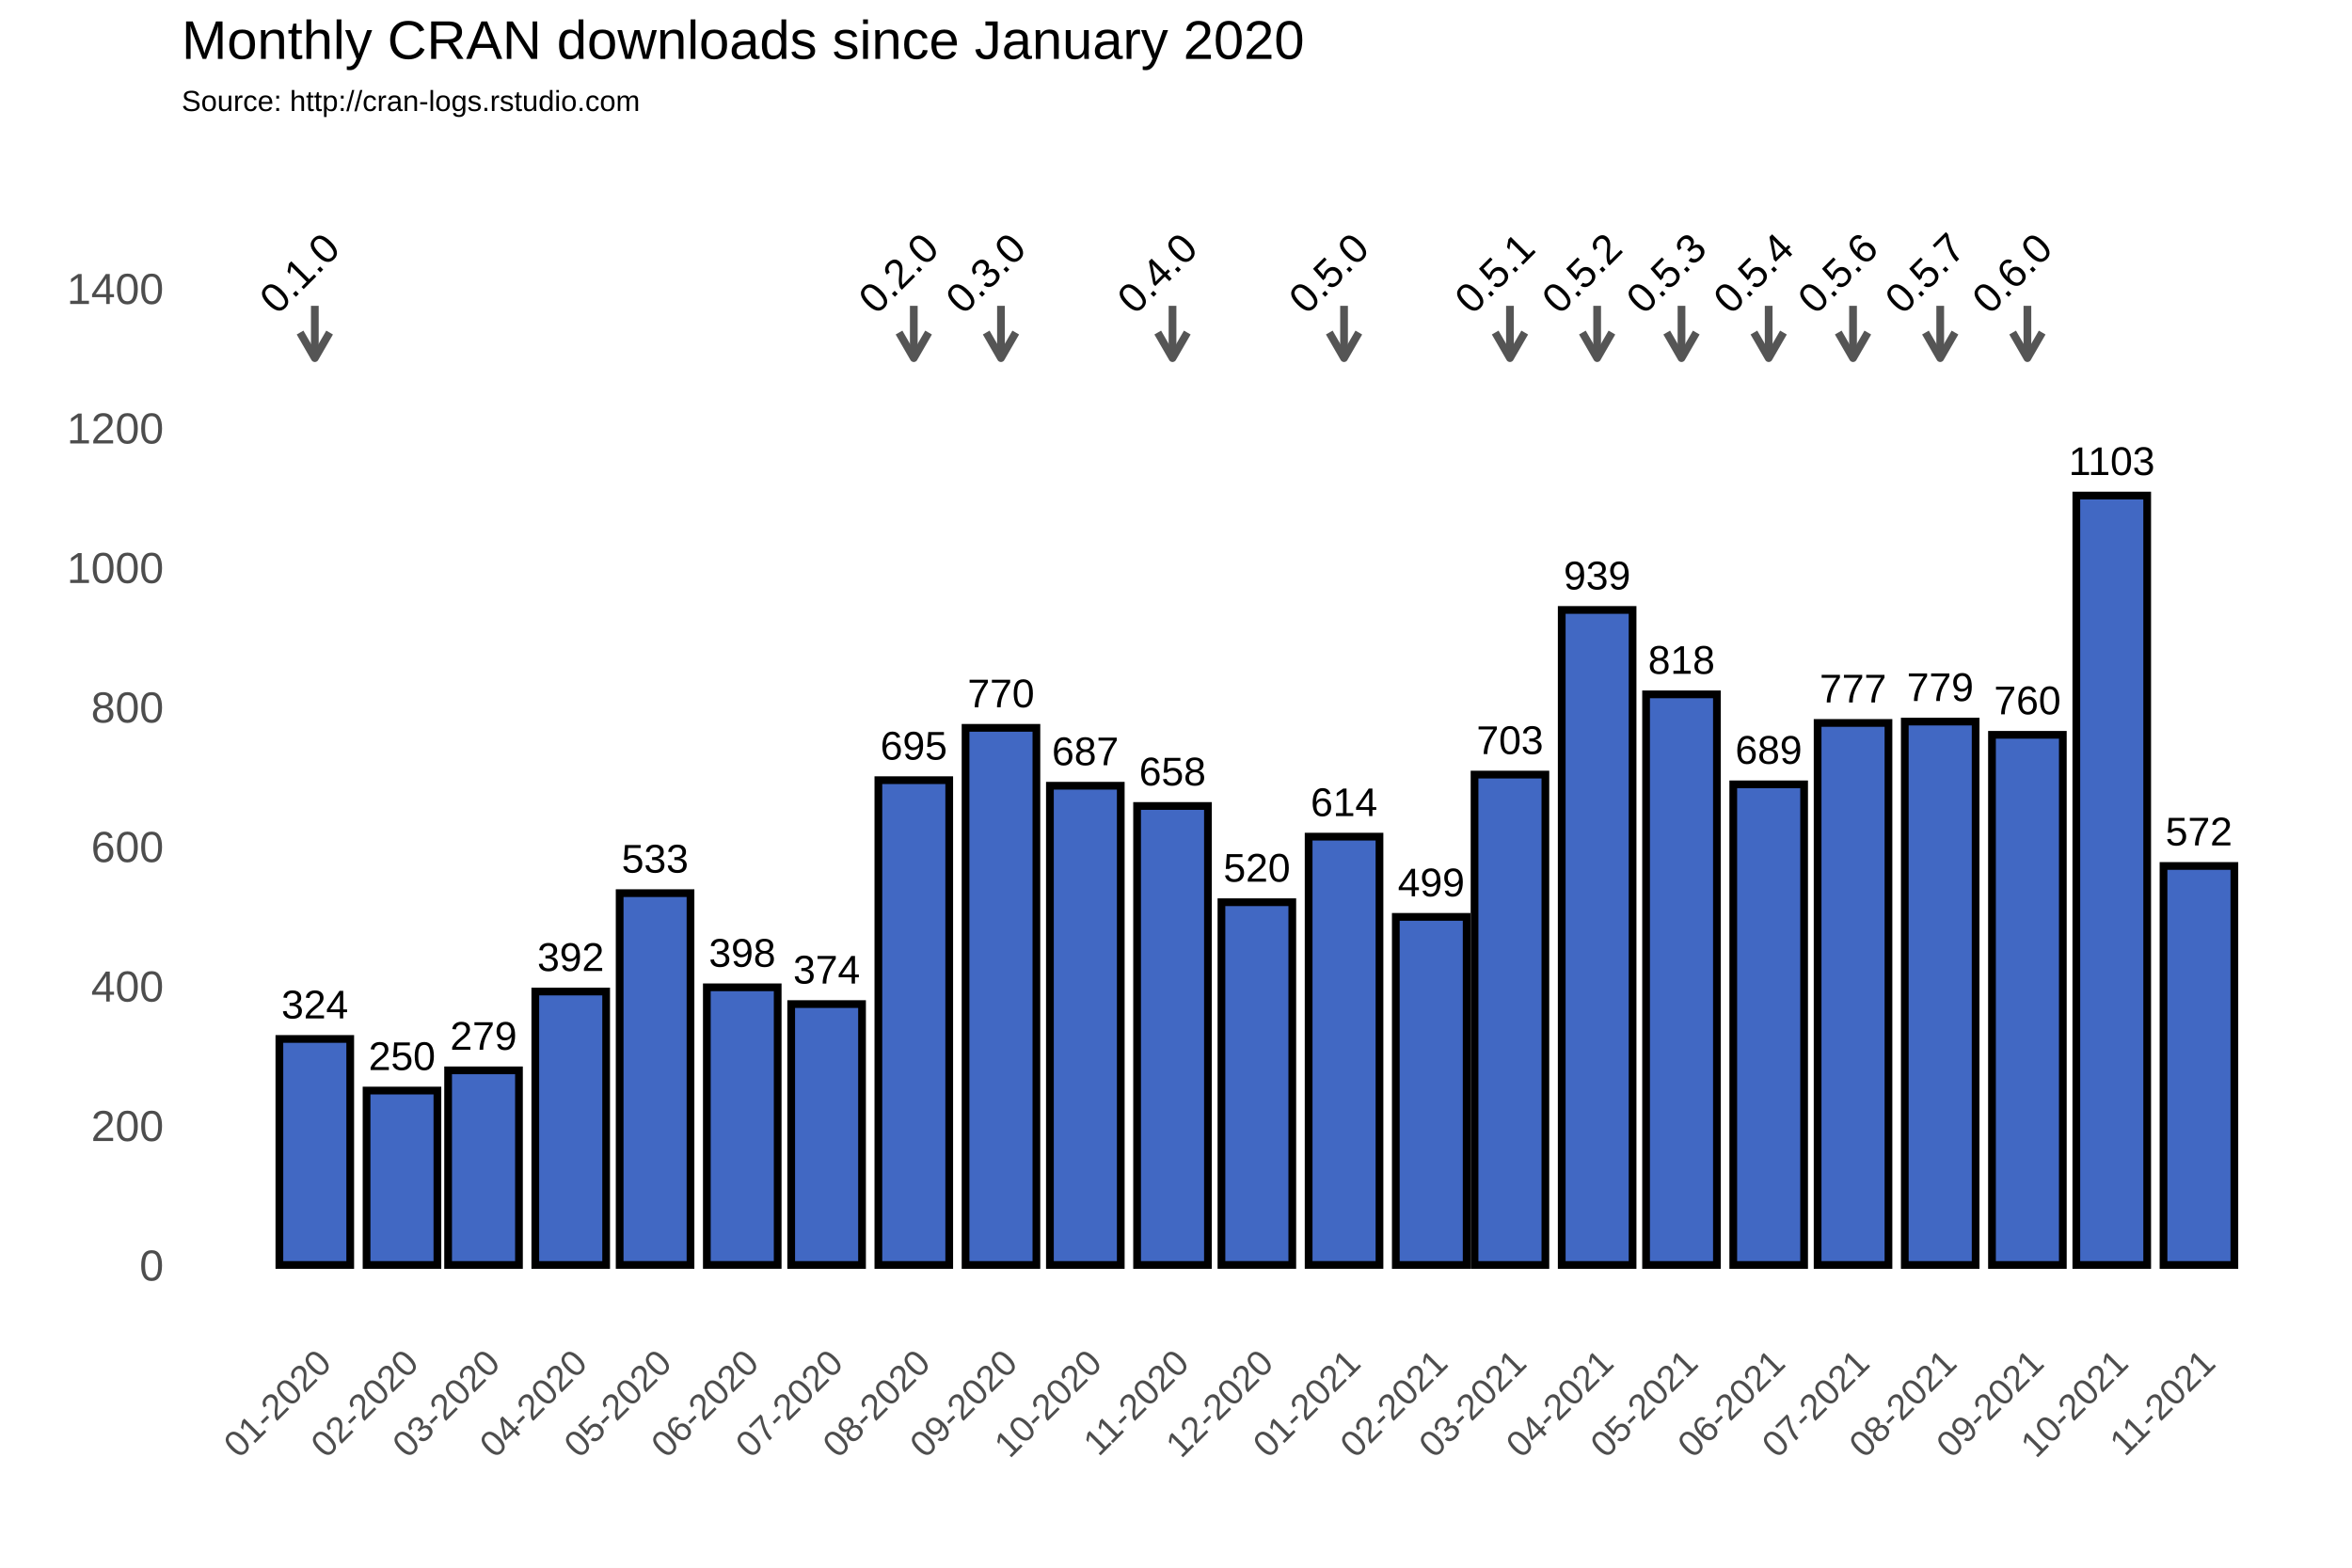
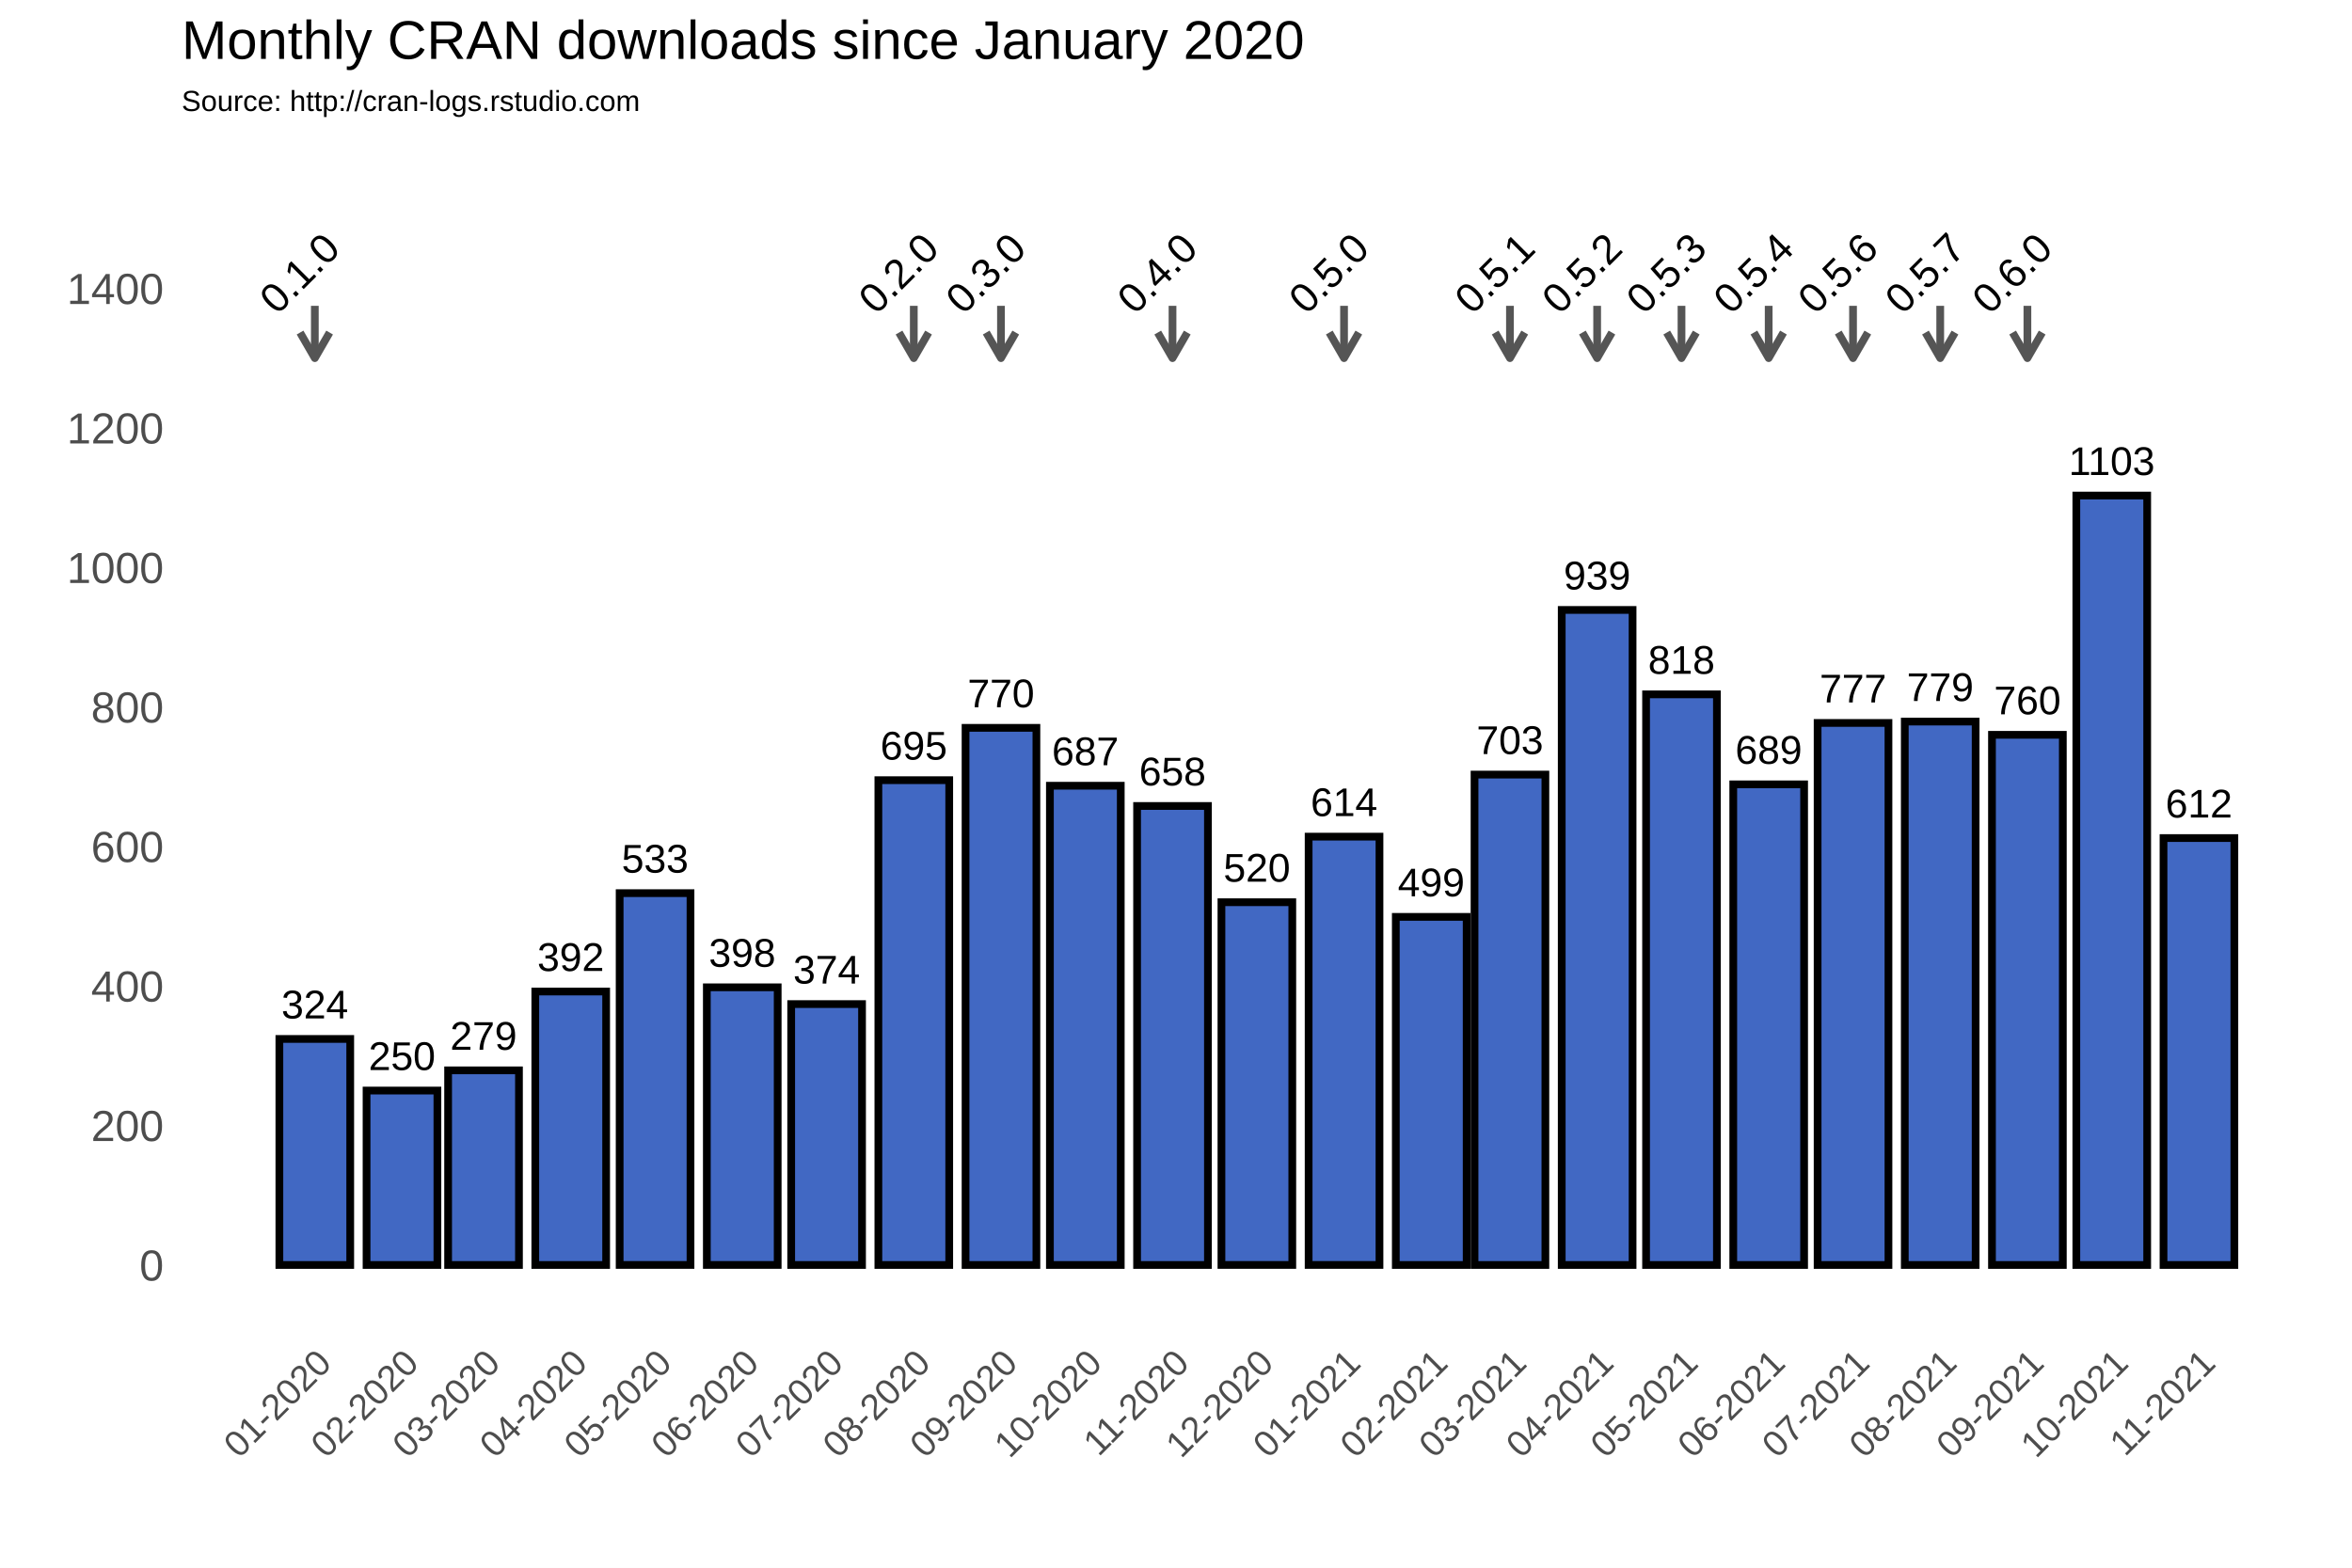
<svg xmlns="http://www.w3.org/2000/svg" class="svglite" width="648.00pt" height="432.00pt" viewBox="0 0 648.00 432.00">
  <defs>
    <style type="text/css">
    .svglite line, .svglite polyline, .svglite polygon, .svglite path, .svglite rect, .svglite circle {
      fill: none;
      stroke: #000000;
      stroke-linecap: round;
      stroke-linejoin: round;
      stroke-miterlimit: 10.00;
    }
  </style>
  </defs>
  <rect width="100%" height="100%" style="stroke: none; fill: #FFFFFF;" />
  <defs>
    <clipPath id="cpMC4wMHw2NDguMDB8MC4wMHw0MzIuMDA=">
      <rect x="0.00" y="0.00" width="648.00" height="432.00" />
    </clipPath>
  </defs>
  <g clip-path="url(#cpMC4wMHw2NDguMDB8MC4wMHw0MzIuMDA=)">
    <rect x="0.00" y="0.00" width="648.00" height="432.00" style="stroke-width: 1.07; stroke: #FFFFFF; fill: #FFFFFF;" />
  </g>
  <defs>
    <clipPath id="cpNTAuMDR8NjQyLjUyfDM3Ljc2fDM2My4zOA==">
      <rect x="50.04" y="37.76" width="592.48" height="325.62" />
    </clipPath>
  </defs>
  <g clip-path="url(#cpNTAuMDR8NjQyLjUyfDM3Ljc2fDM2My4zOA==)">
    <rect x="50.04" y="37.76" width="592.48" height="325.62" style="stroke-width: 1.07; stroke: none;" />
    <polyline points="50.04,329.36 642.52,329.36 " style="stroke-width: 0.53; stroke: #FFFFFF; stroke-linecap: butt;" />
    <polyline points="50.04,290.91 642.52,290.91 " style="stroke-width: 0.53; stroke: #FFFFFF; stroke-linecap: butt;" />
    <polyline points="50.04,252.47 642.52,252.47 " style="stroke-width: 0.53; stroke: #FFFFFF; stroke-linecap: butt;" />
    <polyline points="50.04,214.02 642.52,214.02 " style="stroke-width: 0.53; stroke: #FFFFFF; stroke-linecap: butt;" />
    <polyline points="50.04,175.58 642.52,175.58 " style="stroke-width: 0.53; stroke: #FFFFFF; stroke-linecap: butt;" />
    <polyline points="50.04,137.14 642.52,137.14 " style="stroke-width: 0.53; stroke: #FFFFFF; stroke-linecap: butt;" />
    <polyline points="50.04,98.69 642.52,98.69 " style="stroke-width: 0.53; stroke: #FFFFFF; stroke-linecap: butt;" />
    <polyline points="50.04,60.25 642.52,60.25 " style="stroke-width: 0.53; stroke: #FFFFFF; stroke-linecap: butt;" />
    <polyline points="50.04,41.03 642.52,41.03 " style="stroke-width: 0.53; stroke: #FFFFFF; stroke-linecap: butt;" />
    <polyline points="62.72,363.38 62.72,37.76 " style="stroke-width: 0.53; stroke: #FFFFFF; stroke-linecap: butt;" />
    <polyline points="74.73,363.38 74.73,37.76 " style="stroke-width: 0.53; stroke: #FFFFFF; stroke-linecap: butt;" />
    <polyline points="98.75,363.38 98.75,37.76 " style="stroke-width: 0.53; stroke: #FFFFFF; stroke-linecap: butt;" />
    <polyline points="121.99,363.38 121.99,37.76 " style="stroke-width: 0.53; stroke: #FFFFFF; stroke-linecap: butt;" />
    <polyline points="145.23,363.38 145.23,37.76 " style="stroke-width: 0.53; stroke: #FFFFFF; stroke-linecap: butt;" />
    <polyline points="168.86,363.38 168.86,37.76 " style="stroke-width: 0.53; stroke: #FFFFFF; stroke-linecap: butt;" />
    <polyline points="192.49,363.38 192.49,37.76 " style="stroke-width: 0.53; stroke: #FFFFFF; stroke-linecap: butt;" />
    <polyline points="216.12,363.38 216.12,37.76 " style="stroke-width: 0.53; stroke: #FFFFFF; stroke-linecap: butt;" />
    <polyline points="239.75,363.38 239.75,37.76 " style="stroke-width: 0.53; stroke: #FFFFFF; stroke-linecap: butt;" />
    <polyline points="263.77,363.38 263.77,37.76 " style="stroke-width: 0.53; stroke: #FFFFFF; stroke-linecap: butt;" />
    <polyline points="287.40,363.38 287.40,37.76 " style="stroke-width: 0.53; stroke: #FFFFFF; stroke-linecap: butt;" />
    <polyline points="311.03,363.38 311.03,37.76 " style="stroke-width: 0.53; stroke: #FFFFFF; stroke-linecap: butt;" />
    <polyline points="334.66,363.38 334.66,37.76 " style="stroke-width: 0.53; stroke: #FFFFFF; stroke-linecap: butt;" />
    <polyline points="358.29,363.38 358.29,37.76 " style="stroke-width: 0.53; stroke: #FFFFFF; stroke-linecap: butt;" />
    <polyline points="382.31,363.38 382.31,37.76 " style="stroke-width: 0.53; stroke: #FFFFFF; stroke-linecap: butt;" />
    <polyline points="405.16,363.38 405.16,37.76 " style="stroke-width: 0.53; stroke: #FFFFFF; stroke-linecap: butt;" />
    <polyline points="428.02,363.38 428.02,37.76 " style="stroke-width: 0.53; stroke: #FFFFFF; stroke-linecap: butt;" />
    <polyline points="451.65,363.38 451.65,37.76 " style="stroke-width: 0.53; stroke: #FFFFFF; stroke-linecap: butt;" />
    <polyline points="475.28,363.38 475.28,37.76 " style="stroke-width: 0.53; stroke: #FFFFFF; stroke-linecap: butt;" />
    <polyline points="498.91,363.38 498.91,37.76 " style="stroke-width: 0.53; stroke: #FFFFFF; stroke-linecap: butt;" />
    <polyline points="522.54,363.38 522.54,37.76 " style="stroke-width: 0.53; stroke: #FFFFFF; stroke-linecap: butt;" />
    <polyline points="546.56,363.38 546.56,37.76 " style="stroke-width: 0.53; stroke: #FFFFFF; stroke-linecap: butt;" />
    <polyline points="570.19,363.38 570.19,37.76 " style="stroke-width: 0.53; stroke: #FFFFFF; stroke-linecap: butt;" />
    <polyline points="593.82,363.38 593.82,37.76 " style="stroke-width: 0.53; stroke: #FFFFFF; stroke-linecap: butt;" />
    <polyline points="617.84,363.38 617.84,37.76 " style="stroke-width: 0.53; stroke: #FFFFFF; stroke-linecap: butt;" />
    <polyline points="629.85,363.38 629.85,37.76 " style="stroke-width: 0.53; stroke: #FFFFFF; stroke-linecap: butt;" />
    <polyline points="50.04,348.58 642.52,348.58 " style="stroke-width: 1.07; stroke: #FFFFFF; stroke-linecap: butt;" />
    <polyline points="50.04,310.13 642.52,310.13 " style="stroke-width: 1.07; stroke: #FFFFFF; stroke-linecap: butt;" />
    <polyline points="50.04,271.69 642.52,271.69 " style="stroke-width: 1.07; stroke: #FFFFFF; stroke-linecap: butt;" />
    <polyline points="50.04,233.25 642.52,233.25 " style="stroke-width: 1.07; stroke: #FFFFFF; stroke-linecap: butt;" />
    <polyline points="50.04,194.80 642.52,194.80 " style="stroke-width: 1.07; stroke: #FFFFFF; stroke-linecap: butt;" />
    <polyline points="50.04,156.36 642.52,156.36 " style="stroke-width: 1.07; stroke: #FFFFFF; stroke-linecap: butt;" />
    <polyline points="50.04,117.91 642.52,117.91 " style="stroke-width: 1.07; stroke: #FFFFFF; stroke-linecap: butt;" />
    <polyline points="50.04,79.47 642.52,79.47 " style="stroke-width: 1.07; stroke: #FFFFFF; stroke-linecap: butt;" />
    <polyline points="86.74,363.38 86.74,37.76 " style="stroke-width: 1.07; stroke: #FFFFFF; stroke-linecap: butt;" />
    <polyline points="110.75,363.38 110.75,37.76 " style="stroke-width: 1.07; stroke: #FFFFFF; stroke-linecap: butt;" />
    <polyline points="133.22,363.38 133.22,37.76 " style="stroke-width: 1.07; stroke: #FFFFFF; stroke-linecap: butt;" />
    <polyline points="157.24,363.38 157.24,37.76 " style="stroke-width: 1.07; stroke: #FFFFFF; stroke-linecap: butt;" />
    <polyline points="180.48,363.38 180.48,37.76 " style="stroke-width: 1.07; stroke: #FFFFFF; stroke-linecap: butt;" />
    <polyline points="204.50,363.38 204.50,37.76 " style="stroke-width: 1.07; stroke: #FFFFFF; stroke-linecap: butt;" />
    <polyline points="227.74,363.38 227.74,37.76 " style="stroke-width: 1.07; stroke: #FFFFFF; stroke-linecap: butt;" />
    <polyline points="251.76,363.38 251.76,37.76 " style="stroke-width: 1.07; stroke: #FFFFFF; stroke-linecap: butt;" />
    <polyline points="275.78,363.38 275.78,37.76 " style="stroke-width: 1.07; stroke: #FFFFFF; stroke-linecap: butt;" />
    <polyline points="299.02,363.38 299.02,37.76 " style="stroke-width: 1.07; stroke: #FFFFFF; stroke-linecap: butt;" />
    <polyline points="323.04,363.38 323.04,37.76 " style="stroke-width: 1.07; stroke: #FFFFFF; stroke-linecap: butt;" />
    <polyline points="346.28,363.38 346.28,37.76 " style="stroke-width: 1.07; stroke: #FFFFFF; stroke-linecap: butt;" />
    <polyline points="370.30,363.38 370.30,37.76 " style="stroke-width: 1.07; stroke: #FFFFFF; stroke-linecap: butt;" />
    <polyline points="394.32,363.38 394.32,37.76 " style="stroke-width: 1.07; stroke: #FFFFFF; stroke-linecap: butt;" />
    <polyline points="416.01,363.38 416.01,37.76 " style="stroke-width: 1.07; stroke: #FFFFFF; stroke-linecap: butt;" />
    <polyline points="440.03,363.38 440.03,37.76 " style="stroke-width: 1.07; stroke: #FFFFFF; stroke-linecap: butt;" />
    <polyline points="463.27,363.38 463.27,37.76 " style="stroke-width: 1.07; stroke: #FFFFFF; stroke-linecap: butt;" />
    <polyline points="487.29,363.38 487.29,37.76 " style="stroke-width: 1.07; stroke: #FFFFFF; stroke-linecap: butt;" />
    <polyline points="510.53,363.38 510.53,37.76 " style="stroke-width: 1.07; stroke: #FFFFFF; stroke-linecap: butt;" />
    <polyline points="534.55,363.38 534.55,37.76 " style="stroke-width: 1.07; stroke: #FFFFFF; stroke-linecap: butt;" />
    <polyline points="558.57,363.38 558.57,37.76 " style="stroke-width: 1.07; stroke: #FFFFFF; stroke-linecap: butt;" />
    <polyline points="581.81,363.38 581.81,37.76 " style="stroke-width: 1.07; stroke: #FFFFFF; stroke-linecap: butt;" />
    <polyline points="605.83,363.38 605.83,37.76 " style="stroke-width: 1.07; stroke: #FFFFFF; stroke-linecap: butt;" />
    <rect x="76.97" y="286.30" width="19.52" height="62.28" style="stroke-width: 2.13; stroke-linecap: square; stroke-linejoin: miter; fill: #4168C3;" />
    <rect x="100.99" y="300.52" width="19.52" height="48.06" style="stroke-width: 2.13; stroke-linecap: square; stroke-linejoin: miter; fill: #4168C3;" />
    <rect x="123.46" y="294.95" width="19.52" height="53.63" style="stroke-width: 2.13; stroke-linecap: square; stroke-linejoin: miter; fill: #4168C3;" />
    <rect x="147.48" y="273.23" width="19.52" height="75.35" style="stroke-width: 2.13; stroke-linecap: square; stroke-linejoin: miter; fill: #4168C3;" />
    <rect x="170.72" y="246.12" width="19.52" height="102.45" style="stroke-width: 2.13; stroke-linecap: square; stroke-linejoin: miter; fill: #4168C3;" />
    <rect x="194.74" y="272.07" width="19.52" height="76.50" style="stroke-width: 2.13; stroke-linecap: square; stroke-linejoin: miter; fill: #4168C3;" />
    <rect x="217.98" y="276.69" width="19.52" height="71.89" style="stroke-width: 2.13; stroke-linecap: square; stroke-linejoin: miter; fill: #4168C3;" />
    <rect x="242.00" y="214.99" width="19.52" height="133.59" style="stroke-width: 2.13; stroke-linecap: square; stroke-linejoin: miter; fill: #4168C3;" />
    <rect x="266.02" y="200.57" width="19.52" height="148.01" style="stroke-width: 2.13; stroke-linecap: square; stroke-linejoin: miter; fill: #4168C3;" />
    <rect x="289.26" y="216.52" width="19.52" height="132.06" style="stroke-width: 2.13; stroke-linecap: square; stroke-linejoin: miter; fill: #4168C3;" />
    <rect x="313.28" y="222.10" width="19.52" height="126.48" style="stroke-width: 2.13; stroke-linecap: square; stroke-linejoin: miter; fill: #4168C3;" />
    <rect x="336.52" y="248.62" width="19.52" height="99.95" style="stroke-width: 2.13; stroke-linecap: square; stroke-linejoin: miter; fill: #4168C3;" />
    <rect x="360.54" y="230.55" width="19.52" height="118.02" style="stroke-width: 2.13; stroke-linecap: square; stroke-linejoin: miter; fill: #4168C3;" />
    <rect x="384.56" y="252.66" width="19.52" height="95.92" style="stroke-width: 2.13; stroke-linecap: square; stroke-linejoin: miter; fill: #4168C3;" />
    <rect x="406.25" y="213.45" width="19.52" height="135.13" style="stroke-width: 2.13; stroke-linecap: square; stroke-linejoin: miter; fill: #4168C3;" />
    <rect x="430.27" y="168.08" width="19.52" height="180.50" style="stroke-width: 2.13; stroke-linecap: square; stroke-linejoin: miter; fill: #4168C3;" />
    <rect x="453.51" y="191.34" width="19.52" height="157.24" style="stroke-width: 2.13; stroke-linecap: square; stroke-linejoin: miter; fill: #4168C3;" />
    <rect x="477.53" y="216.14" width="19.52" height="132.44" style="stroke-width: 2.13; stroke-linecap: square; stroke-linejoin: miter; fill: #4168C3;" />
    <rect x="500.77" y="199.22" width="19.52" height="149.36" style="stroke-width: 2.13; stroke-linecap: square; stroke-linejoin: miter; fill: #4168C3;" />
    <rect x="524.79" y="198.84" width="19.52" height="149.74" style="stroke-width: 2.13; stroke-linecap: square; stroke-linejoin: miter; fill: #4168C3;" />
    <rect x="548.81" y="202.49" width="19.52" height="146.09" style="stroke-width: 2.13; stroke-linecap: square; stroke-linejoin: miter; fill: #4168C3;" />
    <rect x="572.05" y="136.56" width="19.52" height="212.02" style="stroke-width: 2.13; stroke-linecap: square; stroke-linejoin: miter; fill: #4168C3;" />
-     <rect x="596.07" y="238.63" width="19.52" height="109.95" style="stroke-width: 2.13; stroke-linecap: square; stroke-linejoin: miter; fill: #4168C3;" />
+     <rect x="596.07" y="230.94" width="19.52" height="117.64" style="stroke-width: 2.13; stroke-linecap: square; stroke-linejoin: miter; fill: #4168C3;" />
    <text x="86.74" y="280.64" text-anchor="middle" style="font-size: 11.04px; font-family: Arial;" textLength="18.40px" lengthAdjust="spacingAndGlyphs">324</text>
    <text x="110.75" y="294.86" text-anchor="middle" style="font-size: 11.04px; font-family: Arial;" textLength="18.40px" lengthAdjust="spacingAndGlyphs">250</text>
    <text x="133.22" y="289.29" text-anchor="middle" style="font-size: 11.04px; font-family: Arial;" textLength="18.40px" lengthAdjust="spacingAndGlyphs">279</text>
    <text x="157.24" y="267.57" text-anchor="middle" style="font-size: 11.04px; font-family: Arial;" textLength="18.40px" lengthAdjust="spacingAndGlyphs">392</text>
    <text x="180.48" y="240.46" text-anchor="middle" style="font-size: 11.04px; font-family: Arial;" textLength="18.40px" lengthAdjust="spacingAndGlyphs">533</text>
    <text x="204.50" y="266.41" text-anchor="middle" style="font-size: 11.04px; font-family: Arial;" textLength="18.40px" lengthAdjust="spacingAndGlyphs">398</text>
    <text x="227.74" y="271.03" text-anchor="middle" style="font-size: 11.04px; font-family: Arial;" textLength="18.40px" lengthAdjust="spacingAndGlyphs">374</text>
    <text x="251.76" y="209.32" text-anchor="middle" style="font-size: 11.04px; font-family: Arial;" textLength="18.40px" lengthAdjust="spacingAndGlyphs">695</text>
    <text x="275.78" y="194.91" text-anchor="middle" style="font-size: 11.04px; font-family: Arial;" textLength="18.40px" lengthAdjust="spacingAndGlyphs">770</text>
    <text x="299.02" y="210.86" text-anchor="middle" style="font-size: 11.04px; font-family: Arial;" textLength="18.40px" lengthAdjust="spacingAndGlyphs">687</text>
    <text x="323.04" y="216.44" text-anchor="middle" style="font-size: 11.04px; font-family: Arial;" textLength="18.40px" lengthAdjust="spacingAndGlyphs">658</text>
    <text x="346.28" y="242.96" text-anchor="middle" style="font-size: 11.04px; font-family: Arial;" textLength="18.40px" lengthAdjust="spacingAndGlyphs">520</text>
    <text x="370.30" y="224.89" text-anchor="middle" style="font-size: 11.04px; font-family: Arial;" textLength="18.40px" lengthAdjust="spacingAndGlyphs">614</text>
    <text x="394.32" y="247.00" text-anchor="middle" style="font-size: 11.04px; font-family: Arial;" textLength="18.40px" lengthAdjust="spacingAndGlyphs">499</text>
    <text x="416.01" y="207.79" text-anchor="middle" style="font-size: 11.04px; font-family: Arial;" textLength="18.40px" lengthAdjust="spacingAndGlyphs">703</text>
    <text x="440.03" y="162.42" text-anchor="middle" style="font-size: 11.04px; font-family: Arial;" textLength="18.40px" lengthAdjust="spacingAndGlyphs">939</text>
    <text x="463.27" y="185.68" text-anchor="middle" style="font-size: 11.04px; font-family: Arial;" textLength="18.40px" lengthAdjust="spacingAndGlyphs">818</text>
    <text x="487.29" y="210.48" text-anchor="middle" style="font-size: 11.04px; font-family: Arial;" textLength="18.40px" lengthAdjust="spacingAndGlyphs">689</text>
    <text x="510.53" y="193.56" text-anchor="middle" style="font-size: 11.04px; font-family: Arial;" textLength="18.40px" lengthAdjust="spacingAndGlyphs">777</text>
    <text x="534.55" y="193.18" text-anchor="middle" style="font-size: 11.04px; font-family: Arial;" textLength="18.40px" lengthAdjust="spacingAndGlyphs">779</text>
    <text x="558.57" y="196.83" text-anchor="middle" style="font-size: 11.04px; font-family: Arial;" textLength="18.40px" lengthAdjust="spacingAndGlyphs">760</text>
    <text x="581.81" y="130.90" text-anchor="middle" style="font-size: 11.04px; font-family: Arial;" textLength="23.72px" lengthAdjust="spacingAndGlyphs">1103</text>
-     <text x="605.83" y="232.97" text-anchor="middle" style="font-size: 11.04px; font-family: Arial;" textLength="18.40px" lengthAdjust="spacingAndGlyphs">572</text>
+     <text x="605.83" y="225.28" text-anchor="middle" style="font-size: 11.04px; font-family: Arial;" textLength="18.40px" lengthAdjust="spacingAndGlyphs">612</text>
    <line x1="86.74" y1="84.27" x2="86.74" y2="98.69" style="stroke-width: 2.13; stroke: #555555; stroke-linecap: butt;" />
    <polyline points="82.67,91.64 86.74,98.69 90.81,91.64 " style="stroke-width: 2.13; stroke: #555555; stroke-linecap: butt;" />
    <line x1="251.76" y1="84.27" x2="251.76" y2="98.69" style="stroke-width: 2.13; stroke: #555555; stroke-linecap: butt;" />
    <polyline points="247.69,91.64 251.76,98.69 255.83,91.64 " style="stroke-width: 2.13; stroke: #555555; stroke-linecap: butt;" />
    <line x1="275.78" y1="84.27" x2="275.78" y2="98.69" style="stroke-width: 2.13; stroke: #555555; stroke-linecap: butt;" />
    <polyline points="271.71,91.64 275.78,98.69 279.85,91.64 " style="stroke-width: 2.13; stroke: #555555; stroke-linecap: butt;" />
    <line x1="323.04" y1="84.27" x2="323.04" y2="98.69" style="stroke-width: 2.13; stroke: #555555; stroke-linecap: butt;" />
    <polyline points="318.97,91.64 323.04,98.69 327.11,91.64 " style="stroke-width: 2.13; stroke: #555555; stroke-linecap: butt;" />
    <line x1="370.30" y1="84.27" x2="370.30" y2="98.69" style="stroke-width: 2.13; stroke: #555555; stroke-linecap: butt;" />
    <polyline points="366.23,91.64 370.30,98.69 374.37,91.64 " style="stroke-width: 2.13; stroke: #555555; stroke-linecap: butt;" />
    <line x1="416.01" y1="84.27" x2="416.01" y2="98.69" style="stroke-width: 2.13; stroke: #555555; stroke-linecap: butt;" />
    <polyline points="411.94,91.64 416.01,98.69 420.08,91.64 " style="stroke-width: 2.13; stroke: #555555; stroke-linecap: butt;" />
    <line x1="440.03" y1="84.27" x2="440.03" y2="98.69" style="stroke-width: 2.13; stroke: #555555; stroke-linecap: butt;" />
    <polyline points="435.96,91.64 440.03,98.69 444.10,91.64 " style="stroke-width: 2.13; stroke: #555555; stroke-linecap: butt;" />
    <line x1="463.27" y1="84.27" x2="463.27" y2="98.69" style="stroke-width: 2.13; stroke: #555555; stroke-linecap: butt;" />
    <polyline points="459.20,91.64 463.27,98.69 467.34,91.64 " style="stroke-width: 2.13; stroke: #555555; stroke-linecap: butt;" />
    <line x1="487.29" y1="84.27" x2="487.29" y2="98.69" style="stroke-width: 2.13; stroke: #555555; stroke-linecap: butt;" />
    <polyline points="483.22,91.64 487.29,98.69 491.36,91.64 " style="stroke-width: 2.13; stroke: #555555; stroke-linecap: butt;" />
    <line x1="510.53" y1="84.27" x2="510.53" y2="98.69" style="stroke-width: 2.13; stroke: #555555; stroke-linecap: butt;" />
    <polyline points="506.46,91.64 510.53,98.69 514.60,91.64 " style="stroke-width: 2.13; stroke: #555555; stroke-linecap: butt;" />
    <line x1="534.55" y1="84.27" x2="534.55" y2="98.69" style="stroke-width: 2.13; stroke: #555555; stroke-linecap: butt;" />
    <polyline points="530.48,91.64 534.55,98.69 538.62,91.64 " style="stroke-width: 2.13; stroke: #555555; stroke-linecap: butt;" />
    <line x1="558.57" y1="84.27" x2="558.57" y2="98.69" style="stroke-width: 2.13; stroke: #555555; stroke-linecap: butt;" />
    <polyline points="554.50,91.64 558.57,98.69 562.64,91.64 " style="stroke-width: 2.13; stroke: #555555; stroke-linecap: butt;" />
    <text transform="translate(85.30,78.03) rotate(-45)" text-anchor="middle" style="font-size: 11.38px; font-family: Arial;" textLength="25.31px" lengthAdjust="spacingAndGlyphs">0.1.0</text>
    <text transform="translate(250.32,78.03) rotate(-45)" text-anchor="middle" style="font-size: 11.38px; font-family: Arial;" textLength="25.31px" lengthAdjust="spacingAndGlyphs">0.2.0</text>
    <text transform="translate(274.34,78.03) rotate(-45)" text-anchor="middle" style="font-size: 11.38px; font-family: Arial;" textLength="25.31px" lengthAdjust="spacingAndGlyphs">0.3.0</text>
    <text transform="translate(321.60,78.03) rotate(-45)" text-anchor="middle" style="font-size: 11.38px; font-family: Arial;" textLength="25.31px" lengthAdjust="spacingAndGlyphs">0.4.0</text>
    <text transform="translate(368.86,78.03) rotate(-45)" text-anchor="middle" style="font-size: 11.38px; font-family: Arial;" textLength="25.31px" lengthAdjust="spacingAndGlyphs">0.5.0</text>
    <text transform="translate(414.57,78.03) rotate(-45)" text-anchor="middle" style="font-size: 11.38px; font-family: Arial;" textLength="25.31px" lengthAdjust="spacingAndGlyphs">0.5.1</text>
    <text transform="translate(438.59,78.03) rotate(-45)" text-anchor="middle" style="font-size: 11.38px; font-family: Arial;" textLength="25.31px" lengthAdjust="spacingAndGlyphs">0.5.2</text>
    <text transform="translate(461.83,78.03) rotate(-45)" text-anchor="middle" style="font-size: 11.38px; font-family: Arial;" textLength="25.31px" lengthAdjust="spacingAndGlyphs">0.5.3</text>
    <text transform="translate(485.85,78.03) rotate(-45)" text-anchor="middle" style="font-size: 11.38px; font-family: Arial;" textLength="25.31px" lengthAdjust="spacingAndGlyphs">0.5.4</text>
    <text transform="translate(509.09,78.03) rotate(-45)" text-anchor="middle" style="font-size: 11.38px; font-family: Arial;" textLength="25.31px" lengthAdjust="spacingAndGlyphs">0.5.6</text>
    <text transform="translate(533.11,78.03) rotate(-45)" text-anchor="middle" style="font-size: 11.38px; font-family: Arial;" textLength="25.31px" lengthAdjust="spacingAndGlyphs">0.5.7</text>
    <text transform="translate(557.13,78.03) rotate(-45)" text-anchor="middle" style="font-size: 11.38px; font-family: Arial;" textLength="25.31px" lengthAdjust="spacingAndGlyphs">0.6.0</text>
  </g>
  <g clip-path="url(#cpMC4wMHw2NDguMDB8MC4wMHw0MzIuMDA=)">
    <text x="45.11" y="352.88" text-anchor="end" style="font-size: 12.00px; fill: #4D4D4D; font-family: Arial;" textLength="6.67px" lengthAdjust="spacingAndGlyphs">0</text>
    <text x="45.11" y="314.43" text-anchor="end" style="font-size: 12.00px; fill: #4D4D4D; font-family: Arial;" textLength="20.02px" lengthAdjust="spacingAndGlyphs">200</text>
    <text x="45.11" y="275.99" text-anchor="end" style="font-size: 12.00px; fill: #4D4D4D; font-family: Arial;" textLength="20.02px" lengthAdjust="spacingAndGlyphs">400</text>
    <text x="45.11" y="237.54" text-anchor="end" style="font-size: 12.00px; fill: #4D4D4D; font-family: Arial;" textLength="20.02px" lengthAdjust="spacingAndGlyphs">600</text>
    <text x="45.11" y="199.10" text-anchor="end" style="font-size: 12.00px; fill: #4D4D4D; font-family: Arial;" textLength="20.02px" lengthAdjust="spacingAndGlyphs">800</text>
    <text x="45.11" y="160.66" text-anchor="end" style="font-size: 12.00px; fill: #4D4D4D; font-family: Arial;" textLength="26.70px" lengthAdjust="spacingAndGlyphs">1000</text>
    <text x="45.11" y="122.21" text-anchor="end" style="font-size: 12.00px; fill: #4D4D4D; font-family: Arial;" textLength="26.70px" lengthAdjust="spacingAndGlyphs">1200</text>
    <text x="45.11" y="83.77" text-anchor="end" style="font-size: 12.00px; fill: #4D4D4D; font-family: Arial;" textLength="26.70px" lengthAdjust="spacingAndGlyphs">1400</text>
    <text transform="translate(91.80,376.17) rotate(-45)" text-anchor="end" style="font-size: 10.00px; fill: #4D4D4D; font-family: Arial;" textLength="36.73px" lengthAdjust="spacingAndGlyphs">01-2020</text>
    <text transform="translate(115.82,376.17) rotate(-45)" text-anchor="end" style="font-size: 10.00px; fill: #4D4D4D; font-family: Arial;" textLength="36.73px" lengthAdjust="spacingAndGlyphs">02-2020</text>
    <text transform="translate(138.29,376.17) rotate(-45)" text-anchor="end" style="font-size: 10.00px; fill: #4D4D4D; font-family: Arial;" textLength="36.73px" lengthAdjust="spacingAndGlyphs">03-2020</text>
    <text transform="translate(162.31,376.17) rotate(-45)" text-anchor="end" style="font-size: 10.00px; fill: #4D4D4D; font-family: Arial;" textLength="36.73px" lengthAdjust="spacingAndGlyphs">04-2020</text>
    <text transform="translate(185.55,376.17) rotate(-45)" text-anchor="end" style="font-size: 10.00px; fill: #4D4D4D; font-family: Arial;" textLength="36.73px" lengthAdjust="spacingAndGlyphs">05-2020</text>
    <text transform="translate(209.57,376.17) rotate(-45)" text-anchor="end" style="font-size: 10.00px; fill: #4D4D4D; font-family: Arial;" textLength="36.73px" lengthAdjust="spacingAndGlyphs">06-2020</text>
    <text transform="translate(232.81,376.17) rotate(-45)" text-anchor="end" style="font-size: 10.00px; fill: #4D4D4D; font-family: Arial;" textLength="36.73px" lengthAdjust="spacingAndGlyphs">07-2020</text>
    <text transform="translate(256.83,376.17) rotate(-45)" text-anchor="end" style="font-size: 10.00px; fill: #4D4D4D; font-family: Arial;" textLength="36.73px" lengthAdjust="spacingAndGlyphs">08-2020</text>
    <text transform="translate(280.84,376.17) rotate(-45)" text-anchor="end" style="font-size: 10.00px; fill: #4D4D4D; font-family: Arial;" textLength="36.73px" lengthAdjust="spacingAndGlyphs">09-2020</text>
    <text transform="translate(304.09,376.17) rotate(-45)" text-anchor="end" style="font-size: 10.00px; fill: #4D4D4D; font-family: Arial;" textLength="36.73px" lengthAdjust="spacingAndGlyphs">10-2020</text>
    <text transform="translate(328.10,376.17) rotate(-45)" text-anchor="end" style="font-size: 10.00px; fill: #4D4D4D; font-family: Arial;" textLength="35.99px" lengthAdjust="spacingAndGlyphs">11-2020</text>
    <text transform="translate(351.35,376.17) rotate(-45)" text-anchor="end" style="font-size: 10.00px; fill: #4D4D4D; font-family: Arial;" textLength="36.73px" lengthAdjust="spacingAndGlyphs">12-2020</text>
    <text transform="translate(375.37,376.17) rotate(-45)" text-anchor="end" style="font-size: 10.00px; fill: #4D4D4D; font-family: Arial;" textLength="36.73px" lengthAdjust="spacingAndGlyphs">01-2021</text>
    <text transform="translate(399.38,376.17) rotate(-45)" text-anchor="end" style="font-size: 10.00px; fill: #4D4D4D; font-family: Arial;" textLength="36.73px" lengthAdjust="spacingAndGlyphs">02-2021</text>
    <text transform="translate(421.08,376.17) rotate(-45)" text-anchor="end" style="font-size: 10.00px; fill: #4D4D4D; font-family: Arial;" textLength="36.73px" lengthAdjust="spacingAndGlyphs">03-2021</text>
    <text transform="translate(445.09,376.17) rotate(-45)" text-anchor="end" style="font-size: 10.00px; fill: #4D4D4D; font-family: Arial;" textLength="36.73px" lengthAdjust="spacingAndGlyphs">04-2021</text>
    <text transform="translate(468.34,376.17) rotate(-45)" text-anchor="end" style="font-size: 10.00px; fill: #4D4D4D; font-family: Arial;" textLength="36.73px" lengthAdjust="spacingAndGlyphs">05-2021</text>
    <text transform="translate(492.35,376.17) rotate(-45)" text-anchor="end" style="font-size: 10.00px; fill: #4D4D4D; font-family: Arial;" textLength="36.73px" lengthAdjust="spacingAndGlyphs">06-2021</text>
    <text transform="translate(515.60,376.17) rotate(-45)" text-anchor="end" style="font-size: 10.00px; fill: #4D4D4D; font-family: Arial;" textLength="36.73px" lengthAdjust="spacingAndGlyphs">07-2021</text>
    <text transform="translate(539.62,376.17) rotate(-45)" text-anchor="end" style="font-size: 10.00px; fill: #4D4D4D; font-family: Arial;" textLength="36.73px" lengthAdjust="spacingAndGlyphs">08-2021</text>
    <text transform="translate(563.63,376.17) rotate(-45)" text-anchor="end" style="font-size: 10.00px; fill: #4D4D4D; font-family: Arial;" textLength="36.73px" lengthAdjust="spacingAndGlyphs">09-2021</text>
    <text transform="translate(586.88,376.17) rotate(-45)" text-anchor="end" style="font-size: 10.00px; fill: #4D4D4D; font-family: Arial;" textLength="36.73px" lengthAdjust="spacingAndGlyphs">10-2021</text>
    <text transform="translate(610.89,376.17) rotate(-45)" text-anchor="end" style="font-size: 10.00px; fill: #4D4D4D; font-family: Arial;" textLength="35.99px" lengthAdjust="spacingAndGlyphs">11-2021</text>
    <text x="50.04" y="30.59" style="font-size: 8.00px; font-family: Arial;" textLength="126.32px" lengthAdjust="spacingAndGlyphs">Source: http://cran-logs.rstudio.com</text>
    <text x="50.04" y="16.22" style="font-size: 15.00px; font-family: Arial;" textLength="309.25px" lengthAdjust="spacingAndGlyphs">Monthly CRAN downloads since January 2020</text>
  </g>
</svg>
